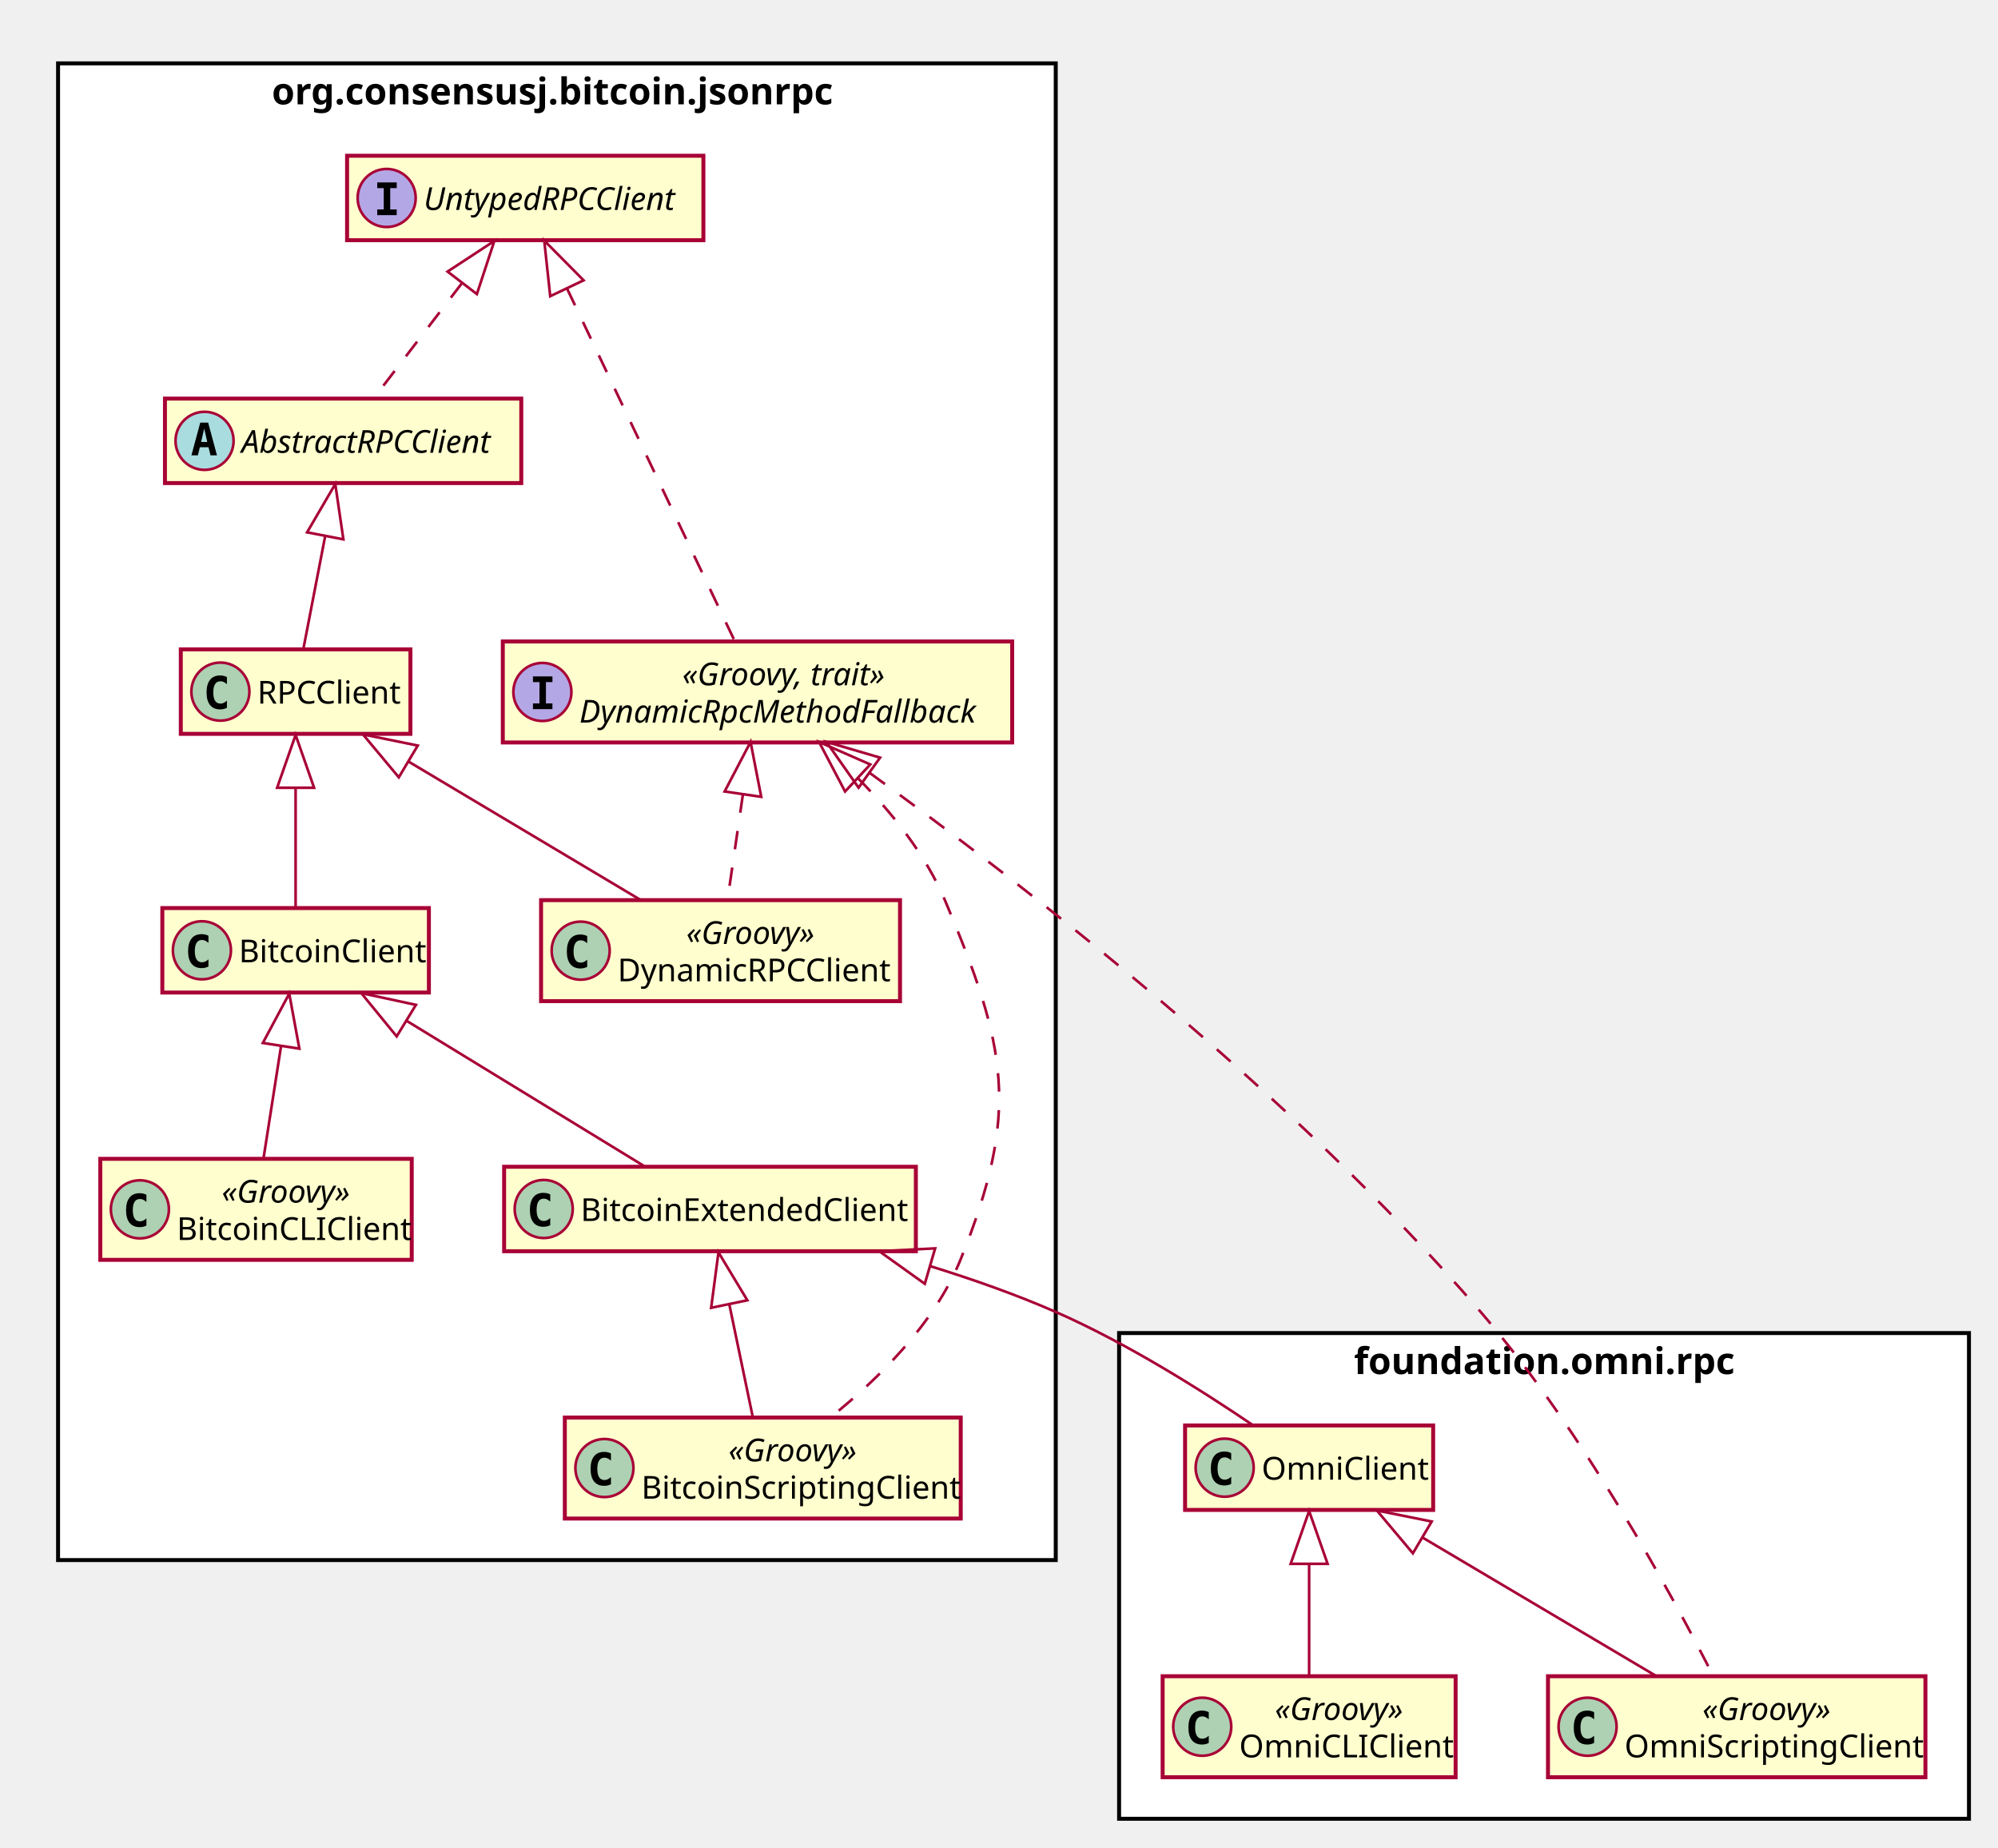
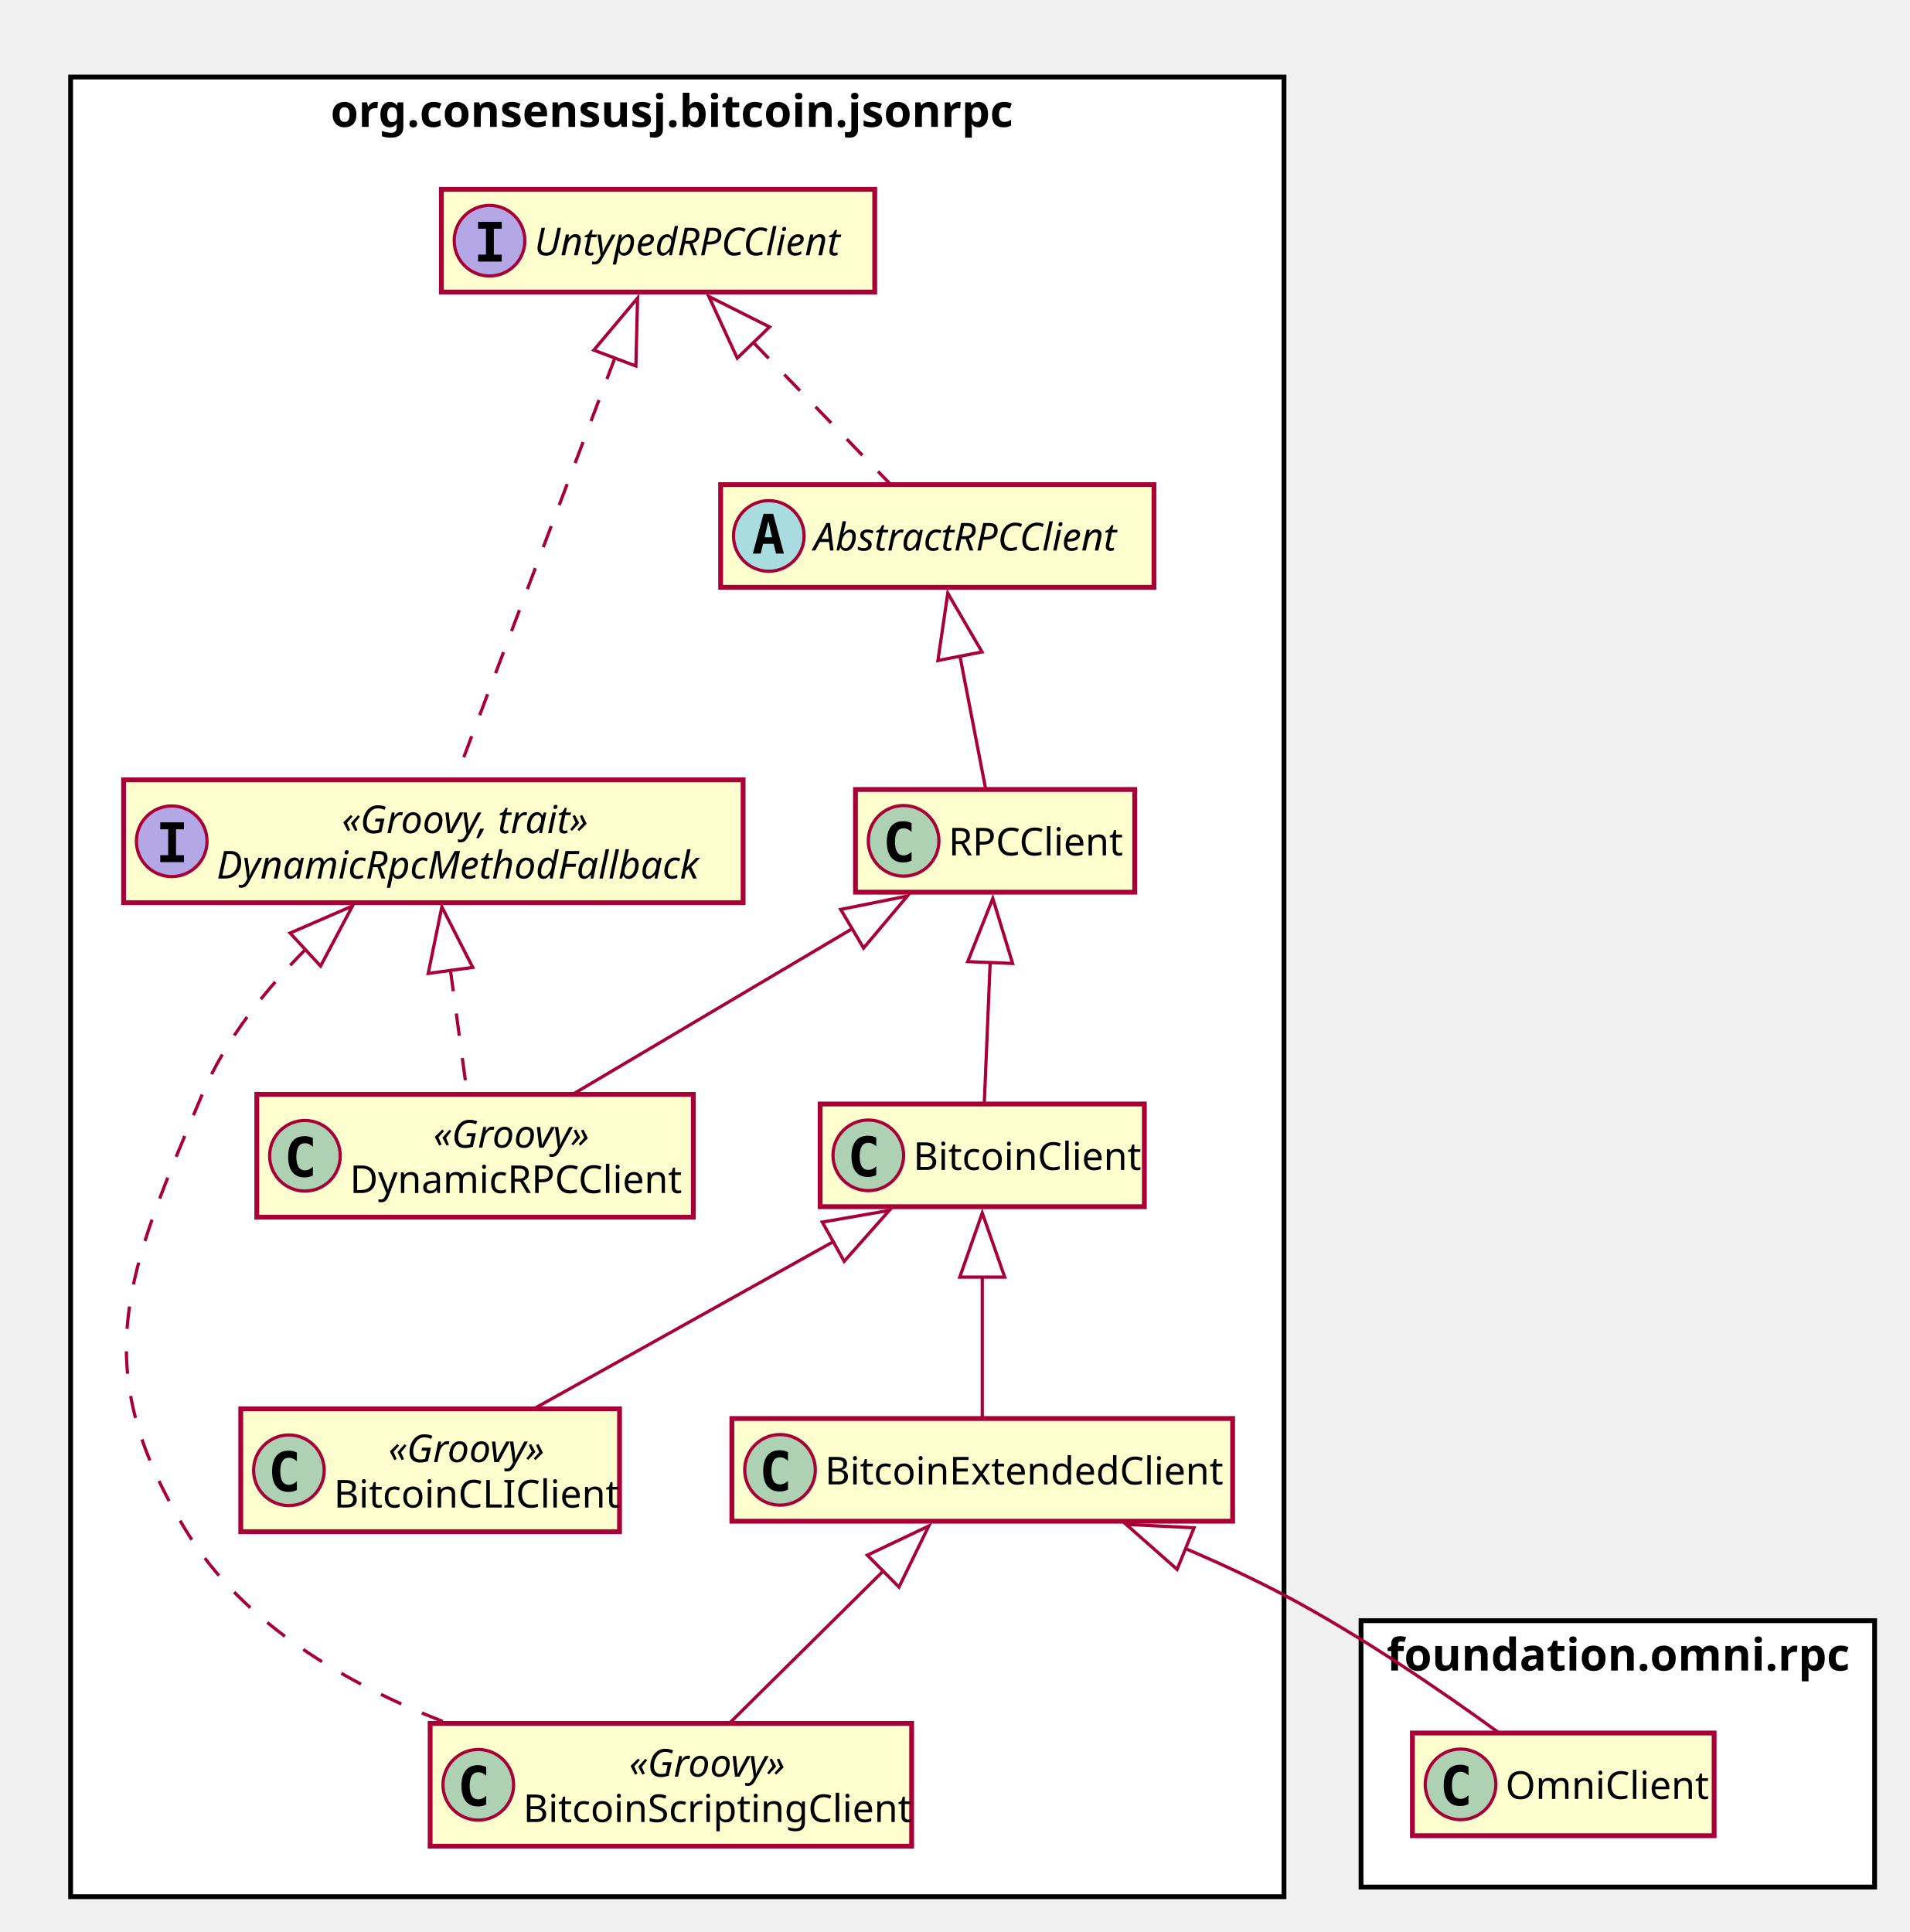
- <svg xmlns="http://www.w3.org/2000/svg" contentScriptType="application/ecmascript" contentStyleType="text/css" height="700px" preserveAspectRatio="none" style="width:757px;height:700px;" version="1.1" viewBox="0 0 757 700" width="757px" zoomAndPan="magnify">
+ <svg xmlns="http://www.w3.org/2000/svg" contentScriptType="application/ecmascript" contentStyleType="text/css" height="602px" preserveAspectRatio="none" style="width:595px;height:602px;" version="1.1" viewBox="0 0 595 602" width="595px" zoomAndPan="magnify">
  <defs />
  <g>
    <rect fill="#FFFFFF" height="567" style="stroke: #000000; stroke-width: 1.5;" width="378" x="22" y="24" />
    <text fill="#000000" font-family="sans-serif" font-size="14" font-weight="bold" lengthAdjust="spacingAndGlyphs" textLength="216" x="103" y="39.535">org.consensusj.bitcoin.jsonrpc</text>
-     <rect fill="#FFFFFF" height="184" style="stroke: #000000; stroke-width: 1.5;" width="322" x="424" y="505" />
-     <text fill="#000000" font-family="sans-serif" font-size="14" font-weight="bold" lengthAdjust="spacingAndGlyphs" textLength="144" x="513" y="520.535">foundation.omni.rpc</text>
-     <rect fill="#FEFECE" height="32" id="org.consensusj.bitcoin.jsonrpc.UntypedRPCClient" style="stroke: #A80036; stroke-width: 1.5;" width="135" x="131.5" y="59" />
-     <ellipse cx="146.5" cy="75" fill="#B4A7E5" rx="11" ry="11" style="stroke: #A80036; stroke-width: 1.0;" />
-     <path d="M142.928,71.265 L142.928,69.107 L150.307,69.107 L150.307,71.265 L147.842,71.265 L147.842,79.342 L150.307,79.342 L150.307,81.5 L142.928,81.5 L142.928,79.342 L145.393,79.342 L145.393,71.265 Z " />
-     <text fill="#000000" font-family="sans-serif" font-size="12" font-style="italic" lengthAdjust="spacingAndGlyphs" textLength="103" x="160.5" y="79.535">UntypedRPCClient</text>
-     <rect fill="#FEFECE" height="32" id="org.consensusj.bitcoin.jsonrpc.AbstractRPCClient" style="stroke: #A80036; stroke-width: 1.5;" width="135" x="62.5" y="151" />
-     <ellipse cx="77.5" cy="167" fill="#A9DCDF" rx="11" ry="11" style="stroke: #A80036; stroke-width: 1.0;" />
-     <path d="M77.363,162.348 L76.21,167.42 L78.525,167.42 Z M75.869,160.107 L78.866,160.107 L82.211,172.5 L79.762,172.5 L78.999,169.437 L75.72,169.437 L74.973,172.5 L72.524,172.5 Z " />
-     <text fill="#000000" font-family="sans-serif" font-size="12" font-style="italic" lengthAdjust="spacingAndGlyphs" textLength="103" x="91.5" y="171.535">AbstractRPCClient</text>
-     <rect fill="#FEFECE" height="32" id="org.consensusj.bitcoin.jsonrpc.RPCClient" style="stroke: #A80036; stroke-width: 1.5;" width="87" x="68.5" y="246" />
-     <ellipse cx="83.5" cy="262" fill="#ADD1B2" rx="11" ry="11" style="stroke: #A80036; stroke-width: 1.0;" />
-     <path d="M85.973,268.143 Q85.392,268.442 84.753,268.591 Q84.114,268.741 83.408,268.741 Q80.901,268.741 79.582,267.089 Q78.262,265.437 78.262,262.316 Q78.262,259.187 79.582,257.535 Q80.901,255.883 83.408,255.883 Q84.114,255.883 84.761,256.032 Q85.409,256.182 85.973,256.481 L85.973,259.203 Q85.342,258.622 84.749,258.352 Q84.155,258.082 83.524,258.082 Q82.18,258.082 81.495,259.149 Q80.81,260.216 80.81,262.316 Q80.81,264.408 81.495,265.474 Q82.18,266.541 83.524,266.541 Q84.155,266.541 84.749,266.271 Q85.342,266.002 85.973,265.42 Z " />
-     <text fill="#000000" font-family="sans-serif" font-size="12" lengthAdjust="spacingAndGlyphs" textLength="55" x="97.5" y="266.535">RPCClient</text>
-     <rect fill="#FEFECE" height="32" id="org.consensusj.bitcoin.jsonrpc.BitcoinClient" style="stroke: #A80036; stroke-width: 1.5;" width="101" x="61.5" y="344" />
-     <ellipse cx="76.5" cy="360" fill="#ADD1B2" rx="11" ry="11" style="stroke: #A80036; stroke-width: 1.0;" />
-     <path d="M78.973,366.143 Q78.392,366.442 77.753,366.591 Q77.114,366.741 76.408,366.741 Q73.901,366.741 72.582,365.089 Q71.262,363.437 71.262,360.316 Q71.262,357.187 72.582,355.535 Q73.901,353.883 76.408,353.883 Q77.114,353.883 77.761,354.032 Q78.409,354.182 78.973,354.481 L78.973,357.203 Q78.342,356.622 77.749,356.352 Q77.155,356.082 76.524,356.082 Q75.18,356.082 74.495,357.149 Q73.81,358.216 73.81,360.316 Q73.81,362.408 74.495,363.474 Q75.18,364.541 76.524,364.541 Q77.155,364.541 77.749,364.271 Q78.342,364.002 78.973,363.42 Z " />
-     <text fill="#000000" font-family="sans-serif" font-size="12" lengthAdjust="spacingAndGlyphs" textLength="69" x="90.5" y="364.535">BitcoinClient</text>
-     <rect fill="#FEFECE" height="32" id="org.consensusj.bitcoin.jsonrpc.BitcoinExtendedClient" style="stroke: #A80036; stroke-width: 1.5;" width="156" x="191" y="442" />
-     <ellipse cx="206" cy="458" fill="#ADD1B2" rx="11" ry="11" style="stroke: #A80036; stroke-width: 1.0;" />
-     <path d="M208.473,464.143 Q207.892,464.442 207.253,464.591 Q206.614,464.741 205.908,464.741 Q203.401,464.741 202.082,463.089 Q200.762,461.437 200.762,458.316 Q200.762,455.187 202.082,453.535 Q203.401,451.883 205.908,451.883 Q206.614,451.883 207.261,452.032 Q207.909,452.182 208.473,452.481 L208.473,455.203 Q207.842,454.622 207.249,454.352 Q206.655,454.082 206.024,454.082 Q204.68,454.082 203.995,455.149 Q203.31,456.216 203.31,458.316 Q203.31,460.408 203.995,461.474 Q204.68,462.541 206.024,462.541 Q206.655,462.541 207.249,462.271 Q207.842,462.002 208.473,461.42 Z " />
-     <text fill="#000000" font-family="sans-serif" font-size="12" lengthAdjust="spacingAndGlyphs" textLength="124" x="220" y="462.535">BitcoinExtendedClient</text>
-     <rect fill="#FEFECE" height="38.266" id="org.consensusj.bitcoin.jsonrpc.DynamicRpcMethodFallback" style="stroke: #A80036; stroke-width: 1.5;" width="193" x="190.5" y="243" />
-     <ellipse cx="205.5" cy="262.133" fill="#B4A7E5" rx="11" ry="11" style="stroke: #A80036; stroke-width: 1.0;" />
-     <path d="M201.928,258.398 L201.928,256.24 L209.307,256.24 L209.307,258.398 L206.842,258.398 L206.842,266.475 L209.307,266.475 L209.307,268.633 L201.928,268.633 L201.928,266.475 L204.393,266.475 L204.393,258.398 Z " />
-     <text fill="#000000" font-family="sans-serif" font-size="12" font-style="italic" lengthAdjust="spacingAndGlyphs" textLength="83" x="258.5" y="259.602">«Groovy, trait»</text>
-     <text fill="#000000" font-family="sans-serif" font-size="12" font-style="italic" lengthAdjust="spacingAndGlyphs" textLength="161" x="219.5" y="273.734">DynamicRpcMethodFallback</text>
-     <rect fill="#FEFECE" height="38.266" id="org.consensusj.bitcoin.jsonrpc.DynamicRPCClient" style="stroke: #A80036; stroke-width: 1.5;" width="136" x="205" y="341" />
-     <ellipse cx="220" cy="360.133" fill="#ADD1B2" rx="11" ry="11" style="stroke: #A80036; stroke-width: 1.0;" />
-     <path d="M222.473,366.276 Q221.892,366.575 221.253,366.724 Q220.614,366.873 219.908,366.873 Q217.401,366.873 216.082,365.222 Q214.762,363.57 214.762,360.449 Q214.762,357.319 216.082,355.668 Q217.401,354.016 219.908,354.016 Q220.614,354.016 221.261,354.165 Q221.909,354.315 222.473,354.613 L222.473,357.336 Q221.842,356.755 221.249,356.485 Q220.655,356.215 220.024,356.215 Q218.68,356.215 217.995,357.282 Q217.31,358.349 217.31,360.449 Q217.31,362.541 217.995,363.607 Q218.68,364.674 220.024,364.674 Q220.655,364.674 221.249,364.404 Q221.842,364.134 222.473,363.553 Z " />
-     <text fill="#000000" font-family="sans-serif" font-size="12" font-style="italic" lengthAdjust="spacingAndGlyphs" textLength="52" x="260" y="357.602">«Groovy»</text>
-     <text fill="#000000" font-family="sans-serif" font-size="12" lengthAdjust="spacingAndGlyphs" textLength="104" x="234" y="371.734">DynamicRPCClient</text>
-     <rect fill="#FEFECE" height="38.266" id="org.consensusj.bitcoin.jsonrpc.BitcoinScriptingClient" style="stroke: #A80036; stroke-width: 1.5;" width="150" x="214" y="537" />
-     <ellipse cx="229" cy="556.133" fill="#ADD1B2" rx="11" ry="11" style="stroke: #A80036; stroke-width: 1.0;" />
-     <path d="M231.473,562.276 Q230.892,562.575 230.253,562.724 Q229.614,562.874 228.908,562.874 Q226.401,562.874 225.082,561.222 Q223.762,559.57 223.762,556.449 Q223.762,553.319 225.082,551.668 Q226.401,550.016 228.908,550.016 Q229.614,550.016 230.261,550.165 Q230.909,550.314 231.473,550.613 L231.473,553.336 Q230.842,552.755 230.249,552.485 Q229.655,552.215 229.024,552.215 Q227.68,552.215 226.995,553.282 Q226.31,554.349 226.31,556.449 Q226.31,558.54 226.995,559.607 Q227.68,560.674 229.024,560.674 Q229.655,560.674 230.249,560.404 Q230.842,560.134 231.473,559.553 Z " />
-     <text fill="#000000" font-family="sans-serif" font-size="12" font-style="italic" lengthAdjust="spacingAndGlyphs" textLength="52" x="276" y="553.602">«Groovy»</text>
-     <text fill="#000000" font-family="sans-serif" font-size="12" lengthAdjust="spacingAndGlyphs" textLength="118" x="243" y="567.734">BitcoinScriptingClient</text>
-     <rect fill="#FEFECE" height="38.266" id="org.consensusj.bitcoin.jsonrpc.BitcoinCLIClient" style="stroke: #A80036; stroke-width: 1.5;" width="118" x="38" y="439" />
-     <ellipse cx="53" cy="458.133" fill="#ADD1B2" rx="11" ry="11" style="stroke: #A80036; stroke-width: 1.0;" />
-     <path d="M55.473,464.276 Q54.892,464.575 54.253,464.724 Q53.614,464.873 52.908,464.873 Q50.401,464.873 49.081,463.222 Q47.762,461.57 47.762,458.449 Q47.762,455.319 49.081,453.668 Q50.401,452.016 52.908,452.016 Q53.614,452.016 54.261,452.165 Q54.909,452.315 55.473,452.613 L55.473,455.336 Q54.842,454.755 54.249,454.485 Q53.655,454.215 53.024,454.215 Q51.68,454.215 50.995,455.282 Q50.31,456.349 50.31,458.449 Q50.31,460.541 50.995,461.607 Q51.68,462.674 53.024,462.674 Q53.655,462.674 54.249,462.404 Q54.842,462.134 55.473,461.553 Z " />
-     <text fill="#000000" font-family="sans-serif" font-size="12" font-style="italic" lengthAdjust="spacingAndGlyphs" textLength="52" x="84" y="455.602">«Groovy»</text>
-     <text fill="#000000" font-family="sans-serif" font-size="12" lengthAdjust="spacingAndGlyphs" textLength="86" x="67" y="469.734">BitcoinCLIClient</text>
-     <rect fill="#FEFECE" height="32" id="foundation.omni.rpc.OmniClient" style="stroke: #A80036; stroke-width: 1.5;" width="94" x="449" y="540" />
-     <ellipse cx="464" cy="556" fill="#ADD1B2" rx="11" ry="11" style="stroke: #A80036; stroke-width: 1.0;" />
-     <path d="M466.473,562.143 Q465.892,562.442 465.253,562.591 Q464.614,562.741 463.908,562.741 Q461.401,562.741 460.082,561.089 Q458.762,559.437 458.762,556.316 Q458.762,553.187 460.082,551.535 Q461.401,549.883 463.908,549.883 Q464.614,549.883 465.261,550.032 Q465.909,550.182 466.473,550.481 L466.473,553.203 Q465.842,552.622 465.249,552.352 Q464.655,552.082 464.024,552.082 Q462.68,552.082 461.995,553.149 Q461.31,554.216 461.31,556.316 Q461.31,558.408 461.995,559.474 Q462.68,560.541 464.024,560.541 Q464.655,560.541 465.249,560.271 Q465.842,560.001 466.473,559.42 Z " />
-     <text fill="#000000" font-family="sans-serif" font-size="12" lengthAdjust="spacingAndGlyphs" textLength="62" x="478" y="560.535">OmniClient</text>
-     <rect fill="#FEFECE" height="38.266" id="foundation.omni.rpc.OmniScriptingClient" style="stroke: #A80036; stroke-width: 1.5;" width="143" x="586.5" y="635" />
-     <ellipse cx="601.5" cy="654.133" fill="#ADD1B2" rx="11" ry="11" style="stroke: #A80036; stroke-width: 1.0;" />
-     <path d="M603.973,660.276 Q603.392,660.575 602.753,660.724 Q602.114,660.874 601.408,660.874 Q598.901,660.874 597.582,659.222 Q596.262,657.57 596.262,654.449 Q596.262,651.319 597.582,649.668 Q598.901,648.016 601.408,648.016 Q602.114,648.016 602.761,648.165 Q603.409,648.314 603.973,648.613 L603.973,651.336 Q603.342,650.755 602.749,650.485 Q602.155,650.215 601.524,650.215 Q600.18,650.215 599.495,651.282 Q598.81,652.349 598.81,654.449 Q598.81,656.54 599.495,657.607 Q600.18,658.674 601.524,658.674 Q602.155,658.674 602.749,658.404 Q603.342,658.134 603.973,657.553 Z " />
-     <text fill="#000000" font-family="sans-serif" font-size="12" font-style="italic" lengthAdjust="spacingAndGlyphs" textLength="52" x="645" y="651.602">«Groovy»</text>
-     <text fill="#000000" font-family="sans-serif" font-size="12" lengthAdjust="spacingAndGlyphs" textLength="111" x="615.5" y="665.734">OmniScriptingClient</text>
-     <rect fill="#FEFECE" height="38.266" id="foundation.omni.rpc.OmniCLIClient" style="stroke: #A80036; stroke-width: 1.5;" width="111" x="440.5" y="635" />
-     <ellipse cx="455.5" cy="654.133" fill="#ADD1B2" rx="11" ry="11" style="stroke: #A80036; stroke-width: 1.0;" />
-     <path d="M457.973,660.276 Q457.392,660.575 456.753,660.724 Q456.114,660.874 455.408,660.874 Q452.901,660.874 451.582,659.222 Q450.262,657.57 450.262,654.449 Q450.262,651.319 451.582,649.668 Q452.901,648.016 455.408,648.016 Q456.114,648.016 456.761,648.165 Q457.409,648.314 457.973,648.613 L457.973,651.336 Q457.342,650.755 456.749,650.485 Q456.155,650.215 455.524,650.215 Q454.18,650.215 453.495,651.282 Q452.81,652.349 452.81,654.449 Q452.81,656.54 453.495,657.607 Q454.18,658.674 455.524,658.674 Q456.155,658.674 456.749,658.404 Q457.342,658.134 457.973,657.553 Z " />
-     <text fill="#000000" font-family="sans-serif" font-size="12" font-style="italic" lengthAdjust="spacingAndGlyphs" textLength="52" x="483" y="651.602">«Groovy»</text>
-     <text fill="#000000" font-family="sans-serif" font-size="12" lengthAdjust="spacingAndGlyphs" textLength="79" x="469.5" y="665.734">OmniCLIClient</text>
-     <path d="M175.07,107.21 C163.71,122.03 150.66,139.06 141.53,150.96 " fill="none" id="org.consensusj.bitcoin.jsonrpc.UntypedRPCClient&lt;-org.consensusj.bitcoin.jsonrpc.AbstractRPCClient" style="stroke: #A80036; stroke-width: 1.0; stroke-dasharray: 7.0,7.0;" />
-     <polygon fill="none" points="169.57,102.88,187.3,91.27,180.68,111.4,169.57,102.88" style="stroke: #A80036; stroke-width: 1.0;" />
-     <path d="M123.2,203.11 C120.34,217.92 117.16,234.36 114.92,245.93 " fill="none" id="org.consensusj.bitcoin.jsonrpc.AbstractRPCClient&lt;-org.consensusj.bitcoin.jsonrpc.RPCClient" style="stroke: #A80036; stroke-width: 1.0;" />
-     <polygon fill="none" points="116.35,201.66,127.03,183.36,130.1,204.32,116.35,201.66" style="stroke: #A80036; stroke-width: 1.0;" />
-     <path d="M214.85,109.33 C233.48,148.49 263.71,212.04 278.42,242.96 " fill="none" id="org.consensusj.bitcoin.jsonrpc.UntypedRPCClient&lt;-org.consensusj.bitcoin.jsonrpc.DynamicRpcMethodFallback" style="stroke: #A80036; stroke-width: 1.0; stroke-dasharray: 7.0,7.0;" />
-     <polygon fill="none" points="208.47,112.21,206.2,91.14,221.11,106.19,208.47,112.21" style="stroke: #A80036; stroke-width: 1.0;" />
-     <path d="M154.82,288.53 C182.5,305.04 217.87,326.13 242.67,340.91 " fill="none" id="org.consensusj.bitcoin.jsonrpc.RPCClient&lt;-org.consensusj.bitcoin.jsonrpc.DynamicRPCClient" style="stroke: #A80036; stroke-width: 1.0;" />
-     <polygon fill="none" points="151.1,294.47,137.51,278.21,158.27,282.44,151.1,294.47" style="stroke: #A80036; stroke-width: 1.0;" />
-     <path d="M281.47,300.94 C279.47,314.63 277.31,329.45 275.67,340.7 " fill="none" id="org.consensusj.bitcoin.jsonrpc.DynamicRpcMethodFallback&lt;-org.consensusj.bitcoin.jsonrpc.DynamicRPCClient" style="stroke: #A80036; stroke-width: 1.0; stroke-dasharray: 7.0,7.0;" />
-     <polygon fill="none" points="274.55,299.84,284.37,281.06,288.41,301.86,274.55,299.84" style="stroke: #A80036; stroke-width: 1.0;" />
-     <path d="M112,298.54 C112,314.21 112,331.79 112,343.93 " fill="none" id="org.consensusj.bitcoin.jsonrpc.RPCClient&lt;-org.consensusj.bitcoin.jsonrpc.BitcoinClient" style="stroke: #A80036; stroke-width: 1.0;" />
-     <polygon fill="none" points="105,298.42,112,278.42,119,298.42,105,298.42" style="stroke: #A80036; stroke-width: 1.0;" />
-     <path d="M153.95,386.65 C182.77,404.27 220.05,427.07 244.24,441.86 " fill="none" id="org.consensusj.bitcoin.jsonrpc.BitcoinClient&lt;-org.consensusj.bitcoin.jsonrpc.BitcoinExtendedClient" style="stroke: #A80036; stroke-width: 1.0;" />
-     <polygon fill="none" points="150.29,392.62,136.88,376.21,157.59,380.67,150.29,392.62" style="stroke: #A80036; stroke-width: 1.0;" />
-     <path d="M276.32,494.14 C279.35,508.69 282.74,524.95 285.25,537 " fill="none" id="org.consensusj.bitcoin.jsonrpc.BitcoinExtendedClient&lt;-org.consensusj.bitcoin.jsonrpc.BitcoinScriptingClient" style="stroke: #A80036; stroke-width: 1.0;" />
-     <polygon fill="none" points="269.44,495.43,272.21,474.42,283.15,492.58,269.44,495.43" style="stroke: #A80036; stroke-width: 1.0;" />
-     <path d="M324.98,294.75 C337.79,307.67 350.67,323.66 358,341 C381.55,396.73 386.6,420.88 364,477 C354.1,501.57 332.36,522.74 314.82,536.8 " fill="none" id="org.consensusj.bitcoin.jsonrpc.DynamicRpcMethodFallback&lt;-org.consensusj.bitcoin.jsonrpc.BitcoinScriptingClient" style="stroke: #A80036; stroke-width: 1.0; stroke-dasharray: 7.0,7.0;" />
-     <polygon fill="none" points="320.18,299.84,310.33,281.08,329.73,289.6,320.18,299.84" style="stroke: #A80036; stroke-width: 1.0;" />
-     <path d="M106.47,396.39 C104.21,410.88 101.68,427.02 99.81,439 " fill="none" id="org.consensusj.bitcoin.jsonrpc.BitcoinClient&lt;-org.consensusj.bitcoin.jsonrpc.BitcoinCLIClient" style="stroke: #A80036; stroke-width: 1.0;" />
-     <polygon fill="none" points="99.59,395.1,109.59,376.42,113.42,397.26,99.59,395.1" style="stroke: #A80036; stroke-width: 1.0;" />
-     <path d="M352.4,479.64 C368.47,484.61 384.96,490.41 400,497 C427.11,508.88 455.87,527.1 474.76,539.94 " fill="none" id="org.consensusj.bitcoin.jsonrpc.BitcoinExtendedClient&lt;-foundation.omni.rpc.OmniClient" style="stroke: #A80036; stroke-width: 1.0;" />
-     <polygon fill="none" points="350.38,486.34,333.15,474.01,354.31,472.91,350.38,486.34" style="stroke: #A80036; stroke-width: 1.0;" />
-     <path d="M539.08,582.53 C566.94,599.04 602.52,620.13 627.48,634.91 " fill="none" id="foundation.omni.rpc.OmniClient&lt;-foundation.omni.rpc.OmniScriptingClient" style="stroke: #A80036; stroke-width: 1.0;" />
-     <polygon fill="none" points="535.31,588.43,521.67,572.21,542.44,576.39,535.31,588.43" style="stroke: #A80036; stroke-width: 1.0;" />
-     <path d="M329.63,292.89 C386.76,334.32 489.27,413.57 561,497 C599.88,542.22 633.72,604.62 649.13,634.97 " fill="none" id="org.consensusj.bitcoin.jsonrpc.DynamicRpcMethodFallback&lt;-foundation.omni.rpc.OmniScriptingClient" style="stroke: #A80036; stroke-width: 1.0; stroke-dasharray: 7.0,7.0;" />
-     <polygon fill="none" points="325.29,298.39,313.11,281.05,333.44,287.01,325.29,298.39" style="stroke: #A80036; stroke-width: 1.0;" />
-     <path d="M496,592.65 C496,607.07 496,623.09 496,635 " fill="none" id="foundation.omni.rpc.OmniClient&lt;-foundation.omni.rpc.OmniCLIClient" style="stroke: #A80036; stroke-width: 1.0;" />
-     <polygon fill="none" points="489,592.42,496,572.42,503,592.42,489,592.42" style="stroke: #A80036; stroke-width: 1.0;" />
+     <rect fill="#FFFFFF" height="83" style="stroke: #000000; stroke-width: 1.5;" width="160" x="424" y="505" />
+     <text fill="#000000" font-family="sans-serif" font-size="14" font-weight="bold" lengthAdjust="spacingAndGlyphs" textLength="144" x="432" y="520.535">foundation.omni.rpc</text>
+     <rect fill="#FEFECE" height="32" id="org.consensusj.bitcoin.jsonrpc.UntypedRPCClient" style="stroke: #A80036; stroke-width: 1.5;" width="135" x="137.5" y="59" />
+     <ellipse cx="152.5" cy="75" fill="#B4A7E5" rx="11" ry="11" style="stroke: #A80036; stroke-width: 1.0;" />
+     <path d="M148.928,71.265 L148.928,69.107 L156.307,69.107 L156.307,71.265 L153.842,71.265 L153.842,79.342 L156.307,79.342 L156.307,81.5 L148.928,81.5 L148.928,79.342 L151.393,79.342 L151.393,71.265 Z " />
+     <text fill="#000000" font-family="sans-serif" font-size="12" font-style="italic" lengthAdjust="spacingAndGlyphs" textLength="103" x="166.5" y="79.535">UntypedRPCClient</text>
+     <rect fill="#FEFECE" height="32" id="org.consensusj.bitcoin.jsonrpc.AbstractRPCClient" style="stroke: #A80036; stroke-width: 1.5;" width="135" x="224.5" y="151" />
+     <ellipse cx="239.5" cy="167" fill="#A9DCDF" rx="11" ry="11" style="stroke: #A80036; stroke-width: 1.0;" />
+     <path d="M239.363,162.348 L238.209,167.42 L240.525,167.42 Z M237.869,160.107 L240.866,160.107 L244.211,172.5 L241.762,172.5 L240.999,169.437 L237.72,169.437 L236.973,172.5 L234.524,172.5 Z " />
+     <text fill="#000000" font-family="sans-serif" font-size="12" font-style="italic" lengthAdjust="spacingAndGlyphs" textLength="103" x="253.5" y="171.535">AbstractRPCClient</text>
+     <rect fill="#FEFECE" height="32" id="org.consensusj.bitcoin.jsonrpc.RPCClient" style="stroke: #A80036; stroke-width: 1.5;" width="87" x="266.5" y="246" />
+     <ellipse cx="281.5" cy="262" fill="#ADD1B2" rx="11" ry="11" style="stroke: #A80036; stroke-width: 1.0;" />
+     <path d="M283.973,268.143 Q283.392,268.442 282.753,268.591 Q282.114,268.741 281.408,268.741 Q278.901,268.741 277.582,267.089 Q276.262,265.437 276.262,262.316 Q276.262,259.187 277.582,257.535 Q278.901,255.883 281.408,255.883 Q282.114,255.883 282.761,256.032 Q283.409,256.182 283.973,256.481 L283.973,259.203 Q283.342,258.622 282.749,258.352 Q282.155,258.082 281.524,258.082 Q280.18,258.082 279.495,259.149 Q278.81,260.216 278.81,262.316 Q278.81,264.408 279.495,265.474 Q280.18,266.541 281.524,266.541 Q282.155,266.541 282.749,266.271 Q283.342,266.002 283.973,265.42 Z " />
+     <text fill="#000000" font-family="sans-serif" font-size="12" lengthAdjust="spacingAndGlyphs" textLength="55" x="295.5" y="266.535">RPCClient</text>
+     <rect fill="#FEFECE" height="32" id="org.consensusj.bitcoin.jsonrpc.BitcoinClient" style="stroke: #A80036; stroke-width: 1.5;" width="101" x="255.5" y="344" />
+     <ellipse cx="270.5" cy="360" fill="#ADD1B2" rx="11" ry="11" style="stroke: #A80036; stroke-width: 1.0;" />
+     <path d="M272.973,366.143 Q272.392,366.442 271.753,366.591 Q271.114,366.741 270.408,366.741 Q267.901,366.741 266.582,365.089 Q265.262,363.437 265.262,360.316 Q265.262,357.187 266.582,355.535 Q267.901,353.883 270.408,353.883 Q271.114,353.883 271.761,354.032 Q272.409,354.182 272.973,354.481 L272.973,357.203 Q272.342,356.622 271.749,356.352 Q271.155,356.082 270.524,356.082 Q269.18,356.082 268.495,357.149 Q267.81,358.216 267.81,360.316 Q267.81,362.408 268.495,363.474 Q269.18,364.541 270.524,364.541 Q271.155,364.541 271.749,364.271 Q272.342,364.002 272.973,363.42 Z " />
+     <text fill="#000000" font-family="sans-serif" font-size="12" lengthAdjust="spacingAndGlyphs" textLength="69" x="284.5" y="364.535">BitcoinClient</text>
+     <rect fill="#FEFECE" height="32" id="org.consensusj.bitcoin.jsonrpc.BitcoinExtendedClient" style="stroke: #A80036; stroke-width: 1.5;" width="156" x="228" y="442" />
+     <ellipse cx="243" cy="458" fill="#ADD1B2" rx="11" ry="11" style="stroke: #A80036; stroke-width: 1.0;" />
+     <path d="M245.473,464.143 Q244.892,464.442 244.253,464.591 Q243.614,464.741 242.908,464.741 Q240.401,464.741 239.082,463.089 Q237.762,461.437 237.762,458.316 Q237.762,455.187 239.082,453.535 Q240.401,451.883 242.908,451.883 Q243.614,451.883 244.261,452.032 Q244.909,452.182 245.473,452.481 L245.473,455.203 Q244.842,454.622 244.249,454.352 Q243.655,454.082 243.024,454.082 Q241.68,454.082 240.995,455.149 Q240.31,456.216 240.31,458.316 Q240.31,460.408 240.995,461.474 Q241.68,462.541 243.024,462.541 Q243.655,462.541 244.249,462.271 Q244.842,462.002 245.473,461.42 Z " />
+     <text fill="#000000" font-family="sans-serif" font-size="12" lengthAdjust="spacingAndGlyphs" textLength="124" x="257" y="462.535">BitcoinExtendedClient</text>
+     <rect fill="#FEFECE" height="38.266" id="org.consensusj.bitcoin.jsonrpc.DynamicRpcMethodFallback" style="stroke: #A80036; stroke-width: 1.5;" width="193" x="38.5" y="243" />
+     <ellipse cx="53.5" cy="262.133" fill="#B4A7E5" rx="11" ry="11" style="stroke: #A80036; stroke-width: 1.0;" />
+     <path d="M49.928,258.398 L49.928,256.24 L57.307,256.24 L57.307,258.398 L54.842,258.398 L54.842,266.475 L57.307,266.475 L57.307,268.633 L49.928,268.633 L49.928,266.475 L52.393,266.475 L52.393,258.398 Z " />
+     <text fill="#000000" font-family="sans-serif" font-size="12" font-style="italic" lengthAdjust="spacingAndGlyphs" textLength="83" x="106.5" y="259.602">«Groovy, trait»</text>
+     <text fill="#000000" font-family="sans-serif" font-size="12" font-style="italic" lengthAdjust="spacingAndGlyphs" textLength="161" x="67.5" y="273.734">DynamicRpcMethodFallback</text>
+     <rect fill="#FEFECE" height="38.266" id="org.consensusj.bitcoin.jsonrpc.DynamicRPCClient" style="stroke: #A80036; stroke-width: 1.5;" width="136" x="80" y="341" />
+     <ellipse cx="95" cy="360.133" fill="#ADD1B2" rx="11" ry="11" style="stroke: #A80036; stroke-width: 1.0;" />
+     <path d="M97.473,366.276 Q96.892,366.575 96.253,366.724 Q95.614,366.873 94.908,366.873 Q92.401,366.873 91.082,365.222 Q89.762,363.57 89.762,360.449 Q89.762,357.319 91.082,355.668 Q92.401,354.016 94.908,354.016 Q95.614,354.016 96.261,354.165 Q96.909,354.315 97.473,354.613 L97.473,357.336 Q96.842,356.755 96.249,356.485 Q95.655,356.215 95.024,356.215 Q93.68,356.215 92.995,357.282 Q92.31,358.349 92.31,360.449 Q92.31,362.541 92.995,363.607 Q93.68,364.674 95.024,364.674 Q95.655,364.674 96.249,364.404 Q96.842,364.134 97.473,363.553 Z " />
+     <text fill="#000000" font-family="sans-serif" font-size="12" font-style="italic" lengthAdjust="spacingAndGlyphs" textLength="52" x="135" y="357.602">«Groovy»</text>
+     <text fill="#000000" font-family="sans-serif" font-size="12" lengthAdjust="spacingAndGlyphs" textLength="104" x="109" y="371.734">DynamicRPCClient</text>
+     <rect fill="#FEFECE" height="38.266" id="org.consensusj.bitcoin.jsonrpc.BitcoinScriptingClient" style="stroke: #A80036; stroke-width: 1.5;" width="150" x="134" y="537" />
+     <ellipse cx="149" cy="556.133" fill="#ADD1B2" rx="11" ry="11" style="stroke: #A80036; stroke-width: 1.0;" />
+     <path d="M151.473,562.276 Q150.892,562.575 150.253,562.724 Q149.614,562.874 148.908,562.874 Q146.401,562.874 145.082,561.222 Q143.762,559.57 143.762,556.449 Q143.762,553.319 145.082,551.668 Q146.401,550.016 148.908,550.016 Q149.614,550.016 150.261,550.165 Q150.909,550.314 151.473,550.613 L151.473,553.336 Q150.842,552.755 150.249,552.485 Q149.655,552.215 149.024,552.215 Q147.68,552.215 146.995,553.282 Q146.31,554.349 146.31,556.449 Q146.31,558.54 146.995,559.607 Q147.68,560.674 149.024,560.674 Q149.655,560.674 150.249,560.404 Q150.842,560.134 151.473,559.553 Z " />
+     <text fill="#000000" font-family="sans-serif" font-size="12" font-style="italic" lengthAdjust="spacingAndGlyphs" textLength="52" x="196" y="553.602">«Groovy»</text>
+     <text fill="#000000" font-family="sans-serif" font-size="12" lengthAdjust="spacingAndGlyphs" textLength="118" x="163" y="567.734">BitcoinScriptingClient</text>
+     <rect fill="#FEFECE" height="38.266" id="org.consensusj.bitcoin.jsonrpc.BitcoinCLIClient" style="stroke: #A80036; stroke-width: 1.5;" width="118" x="75" y="439" />
+     <ellipse cx="90" cy="458.133" fill="#ADD1B2" rx="11" ry="11" style="stroke: #A80036; stroke-width: 1.0;" />
+     <path d="M92.473,464.276 Q91.892,464.575 91.253,464.724 Q90.614,464.873 89.908,464.873 Q87.401,464.873 86.082,463.222 Q84.762,461.57 84.762,458.449 Q84.762,455.319 86.082,453.668 Q87.401,452.016 89.908,452.016 Q90.614,452.016 91.261,452.165 Q91.909,452.315 92.473,452.613 L92.473,455.336 Q91.842,454.755 91.249,454.485 Q90.655,454.215 90.024,454.215 Q88.68,454.215 87.995,455.282 Q87.31,456.349 87.31,458.449 Q87.31,460.541 87.995,461.607 Q88.68,462.674 90.024,462.674 Q90.655,462.674 91.249,462.404 Q91.842,462.134 92.473,461.553 Z " />
+     <text fill="#000000" font-family="sans-serif" font-size="12" font-style="italic" lengthAdjust="spacingAndGlyphs" textLength="52" x="121" y="455.602">«Groovy»</text>
+     <text fill="#000000" font-family="sans-serif" font-size="12" lengthAdjust="spacingAndGlyphs" textLength="86" x="104" y="469.734">BitcoinCLIClient</text>
+     <rect fill="#FEFECE" height="32" id="foundation.omni.rpc.OmniClient" style="stroke: #A80036; stroke-width: 1.5;" width="94" x="440" y="540" />
+     <ellipse cx="455" cy="556" fill="#ADD1B2" rx="11" ry="11" style="stroke: #A80036; stroke-width: 1.0;" />
+     <path d="M457.473,562.143 Q456.892,562.442 456.253,562.591 Q455.614,562.741 454.908,562.741 Q452.401,562.741 451.082,561.089 Q449.762,559.437 449.762,556.316 Q449.762,553.187 451.082,551.535 Q452.401,549.883 454.908,549.883 Q455.614,549.883 456.261,550.032 Q456.909,550.182 457.473,550.481 L457.473,553.203 Q456.842,552.622 456.249,552.352 Q455.655,552.082 455.024,552.082 Q453.68,552.082 452.995,553.149 Q452.31,554.216 452.31,556.316 Q452.31,558.408 452.995,559.474 Q453.68,560.541 455.024,560.541 Q455.655,560.541 456.249,560.271 Q456.842,560.001 457.473,559.42 Z " />
+     <text fill="#000000" font-family="sans-serif" font-size="12" lengthAdjust="spacingAndGlyphs" textLength="62" x="469" y="560.535">OmniClient</text>
+     <path d="M234.6,106.63 C248.94,121.46 265.52,138.61 277.17,150.66 " fill="none" id="org.consensusj.bitcoin.jsonrpc.UntypedRPCClient&lt;-org.consensusj.bitcoin.jsonrpc.AbstractRPCClient" style="stroke: #A80036; stroke-width: 1.0; stroke-dasharray: 7.0,7.0;" />
+     <polygon fill="none" points="229.68,111.6,220.81,92.36,239.74,101.87,229.68,111.6" style="stroke: #A80036; stroke-width: 1.0;" />
+     <path d="M299.02,204.27 C301.8,218.64 304.85,234.37 307.02,245.62 " fill="none" id="org.consensusj.bitcoin.jsonrpc.AbstractRPCClient&lt;-org.consensusj.bitcoin.jsonrpc.RPCClient" style="stroke: #A80036; stroke-width: 1.0;" />
+     <polygon fill="none" points="292.19,205.81,295.26,184.84,305.93,203.15,292.19,205.81" style="stroke: #A80036; stroke-width: 1.0;" />
+     <path d="M191.55,111.56 C176.71,150.78 153.41,212.35 141.9,242.76 " fill="none" id="org.consensusj.bitcoin.jsonrpc.UntypedRPCClient&lt;-org.consensusj.bitcoin.jsonrpc.DynamicRpcMethodFallback" style="stroke: #A80036; stroke-width: 1.0; stroke-dasharray: 7.0,7.0;" />
+     <polygon fill="none" points="184.99,109.1,198.62,92.87,198.09,114.05,184.99,109.1" style="stroke: #A80036; stroke-width: 1.0;" />
+     <path d="M265.86,289.16 C238.33,305.47 203.56,326.07 178.95,340.66 " fill="none" id="org.consensusj.bitcoin.jsonrpc.RPCClient&lt;-org.consensusj.bitcoin.jsonrpc.DynamicRPCClient" style="stroke: #A80036; stroke-width: 1.0;" />
+     <polygon fill="none" points="261.9,283.37,282.67,279.2,269.03,295.41,261.9,283.37" style="stroke: #A80036; stroke-width: 1.0;" />
+     <path d="M140.27,301.92 C142.09,315.33 144.04,329.72 145.52,340.7 " fill="none" id="org.consensusj.bitcoin.jsonrpc.DynamicRpcMethodFallback&lt;-org.consensusj.bitcoin.jsonrpc.DynamicRPCClient" style="stroke: #A80036; stroke-width: 1.0; stroke-dasharray: 7.0,7.0;" />
+     <polygon fill="none" points="133.4,303.32,137.65,282.56,147.27,301.44,133.4,303.32" style="stroke: #A80036; stroke-width: 1.0;" />
+     <path d="M308.47,299.76 C307.83,314.98 307.13,331.8 306.64,343.61 " fill="none" id="org.consensusj.bitcoin.jsonrpc.RPCClient&lt;-org.consensusj.bitcoin.jsonrpc.BitcoinClient" style="stroke: #A80036; stroke-width: 1.0;" />
+     <polygon fill="none" points="301.47,299.63,309.29,279.94,315.46,300.21,301.47,299.63" style="stroke: #A80036; stroke-width: 1.0;" />
+     <path d="M306,397.76 C306,412.98 306,429.8 306,441.61 " fill="none" id="org.consensusj.bitcoin.jsonrpc.BitcoinClient&lt;-org.consensusj.bitcoin.jsonrpc.BitcoinExtendedClient" style="stroke: #A80036; stroke-width: 1.0;" />
+     <polygon fill="none" points="299,397.94,306,377.94,313,397.94,299,397.94" style="stroke: #A80036; stroke-width: 1.0;" />
+     <path d="M275.43,489.26 C259.71,504.82 241.06,523.27 227.53,536.66 " fill="none" id="org.consensusj.bitcoin.jsonrpc.BitcoinExtendedClient&lt;-org.consensusj.bitcoin.jsonrpc.BitcoinScriptingClient" style="stroke: #A80036; stroke-width: 1.0;" />
+     <polygon fill="none" points="270.2,484.58,289.34,475.49,280.05,494.53,270.2,484.58" style="stroke: #A80036; stroke-width: 1.0;" />
+     <path d="M95.28,295.73 C82.66,308.44 70.13,324.04 63,341 C39.55,396.75 26.54,425.34 58,477 C75.73,506.11 108.19,524.83 138.49,536.61 " fill="none" id="org.consensusj.bitcoin.jsonrpc.DynamicRpcMethodFallback&lt;-org.consensusj.bitcoin.jsonrpc.BitcoinScriptingClient" style="stroke: #A80036; stroke-width: 1.0; stroke-dasharray: 7.0,7.0;" />
+     <polygon fill="none" points="90.37,290.73,109.81,282.3,99.87,301.02,90.37,290.73" style="stroke: #A80036; stroke-width: 1.0;" />
+     <path d="M259.98,386.68 C230.62,403.08 193.25,423.93 166.86,438.66 " fill="none" id="org.consensusj.bitcoin.jsonrpc.BitcoinClient&lt;-org.consensusj.bitcoin.jsonrpc.BitcoinCLIClient" style="stroke: #A80036; stroke-width: 1.0;" />
+     <polygon fill="none" points="256.17,380.8,277.04,377.16,262.99,393.02,256.17,380.8" style="stroke: #A80036; stroke-width: 1.0;" />
+     <path d="M369.12,482.45 C379.6,486.92 390.23,491.84 400,497 C423.91,509.64 449.46,527.21 466.64,539.7 " fill="none" id="org.consensusj.bitcoin.jsonrpc.BitcoinExtendedClient&lt;-foundation.omni.rpc.OmniClient" style="stroke: #A80036; stroke-width: 1.0;" />
+     <polygon fill="none" points="366.7,489.02,350.82,474.99,371.98,476.05,366.7,489.02" style="stroke: #A80036; stroke-width: 1.0;" />
  </g>
</svg>
